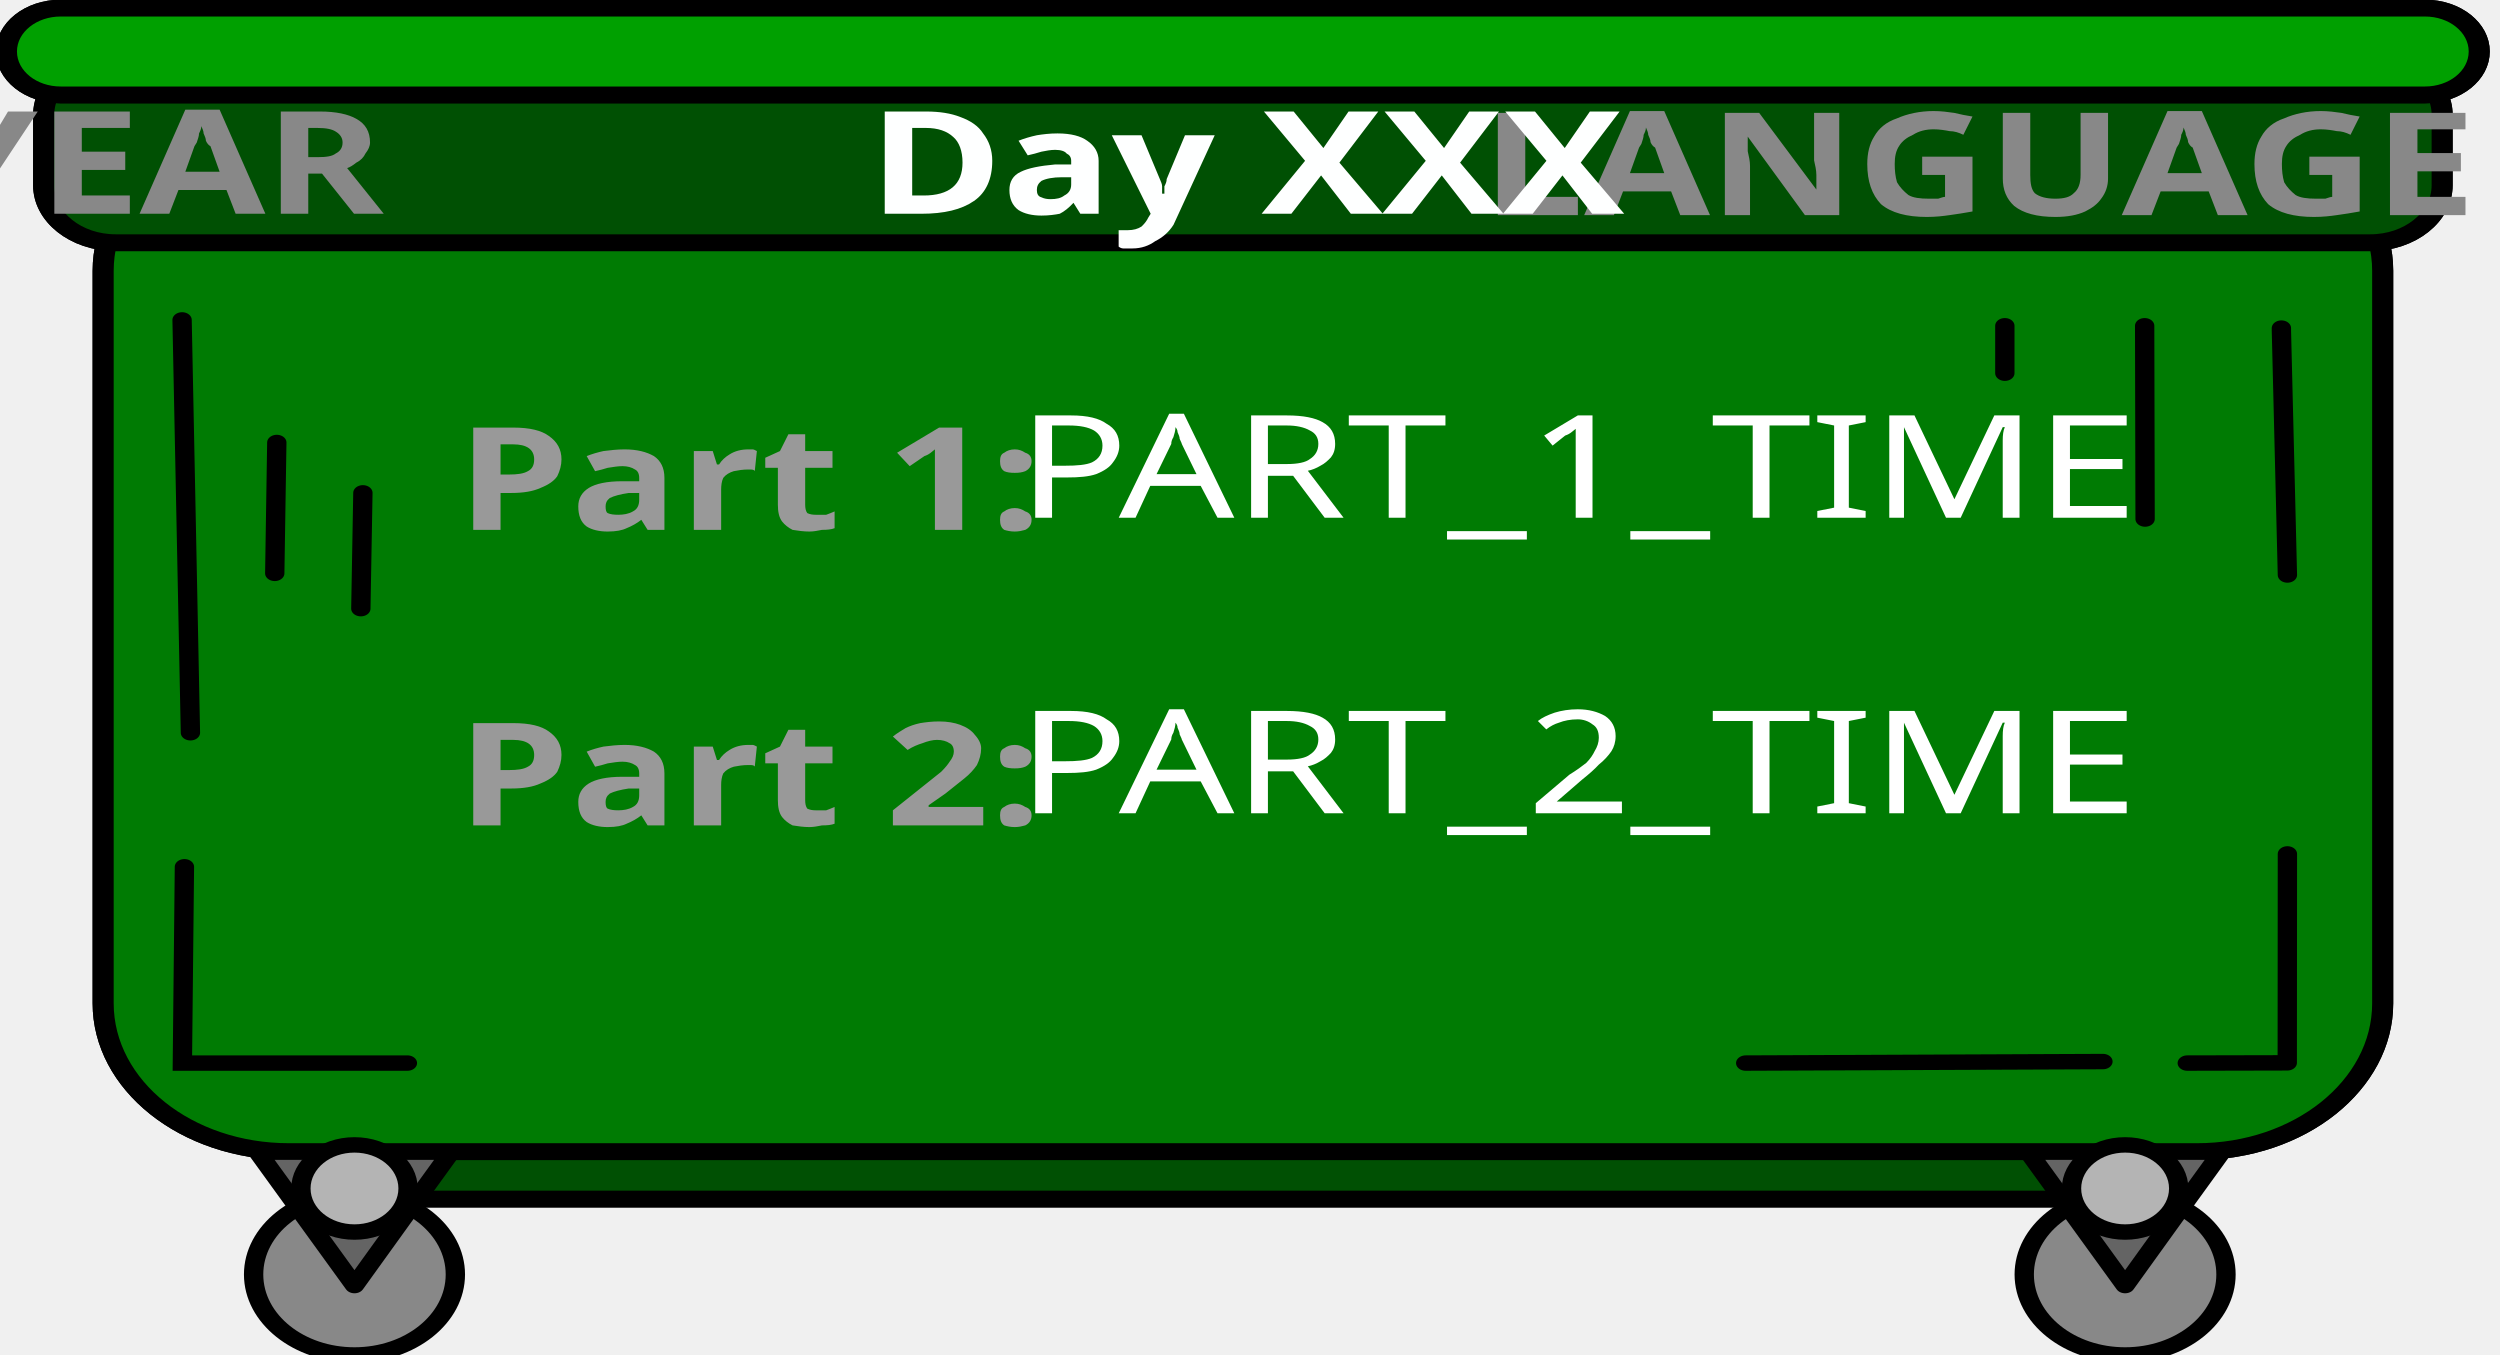
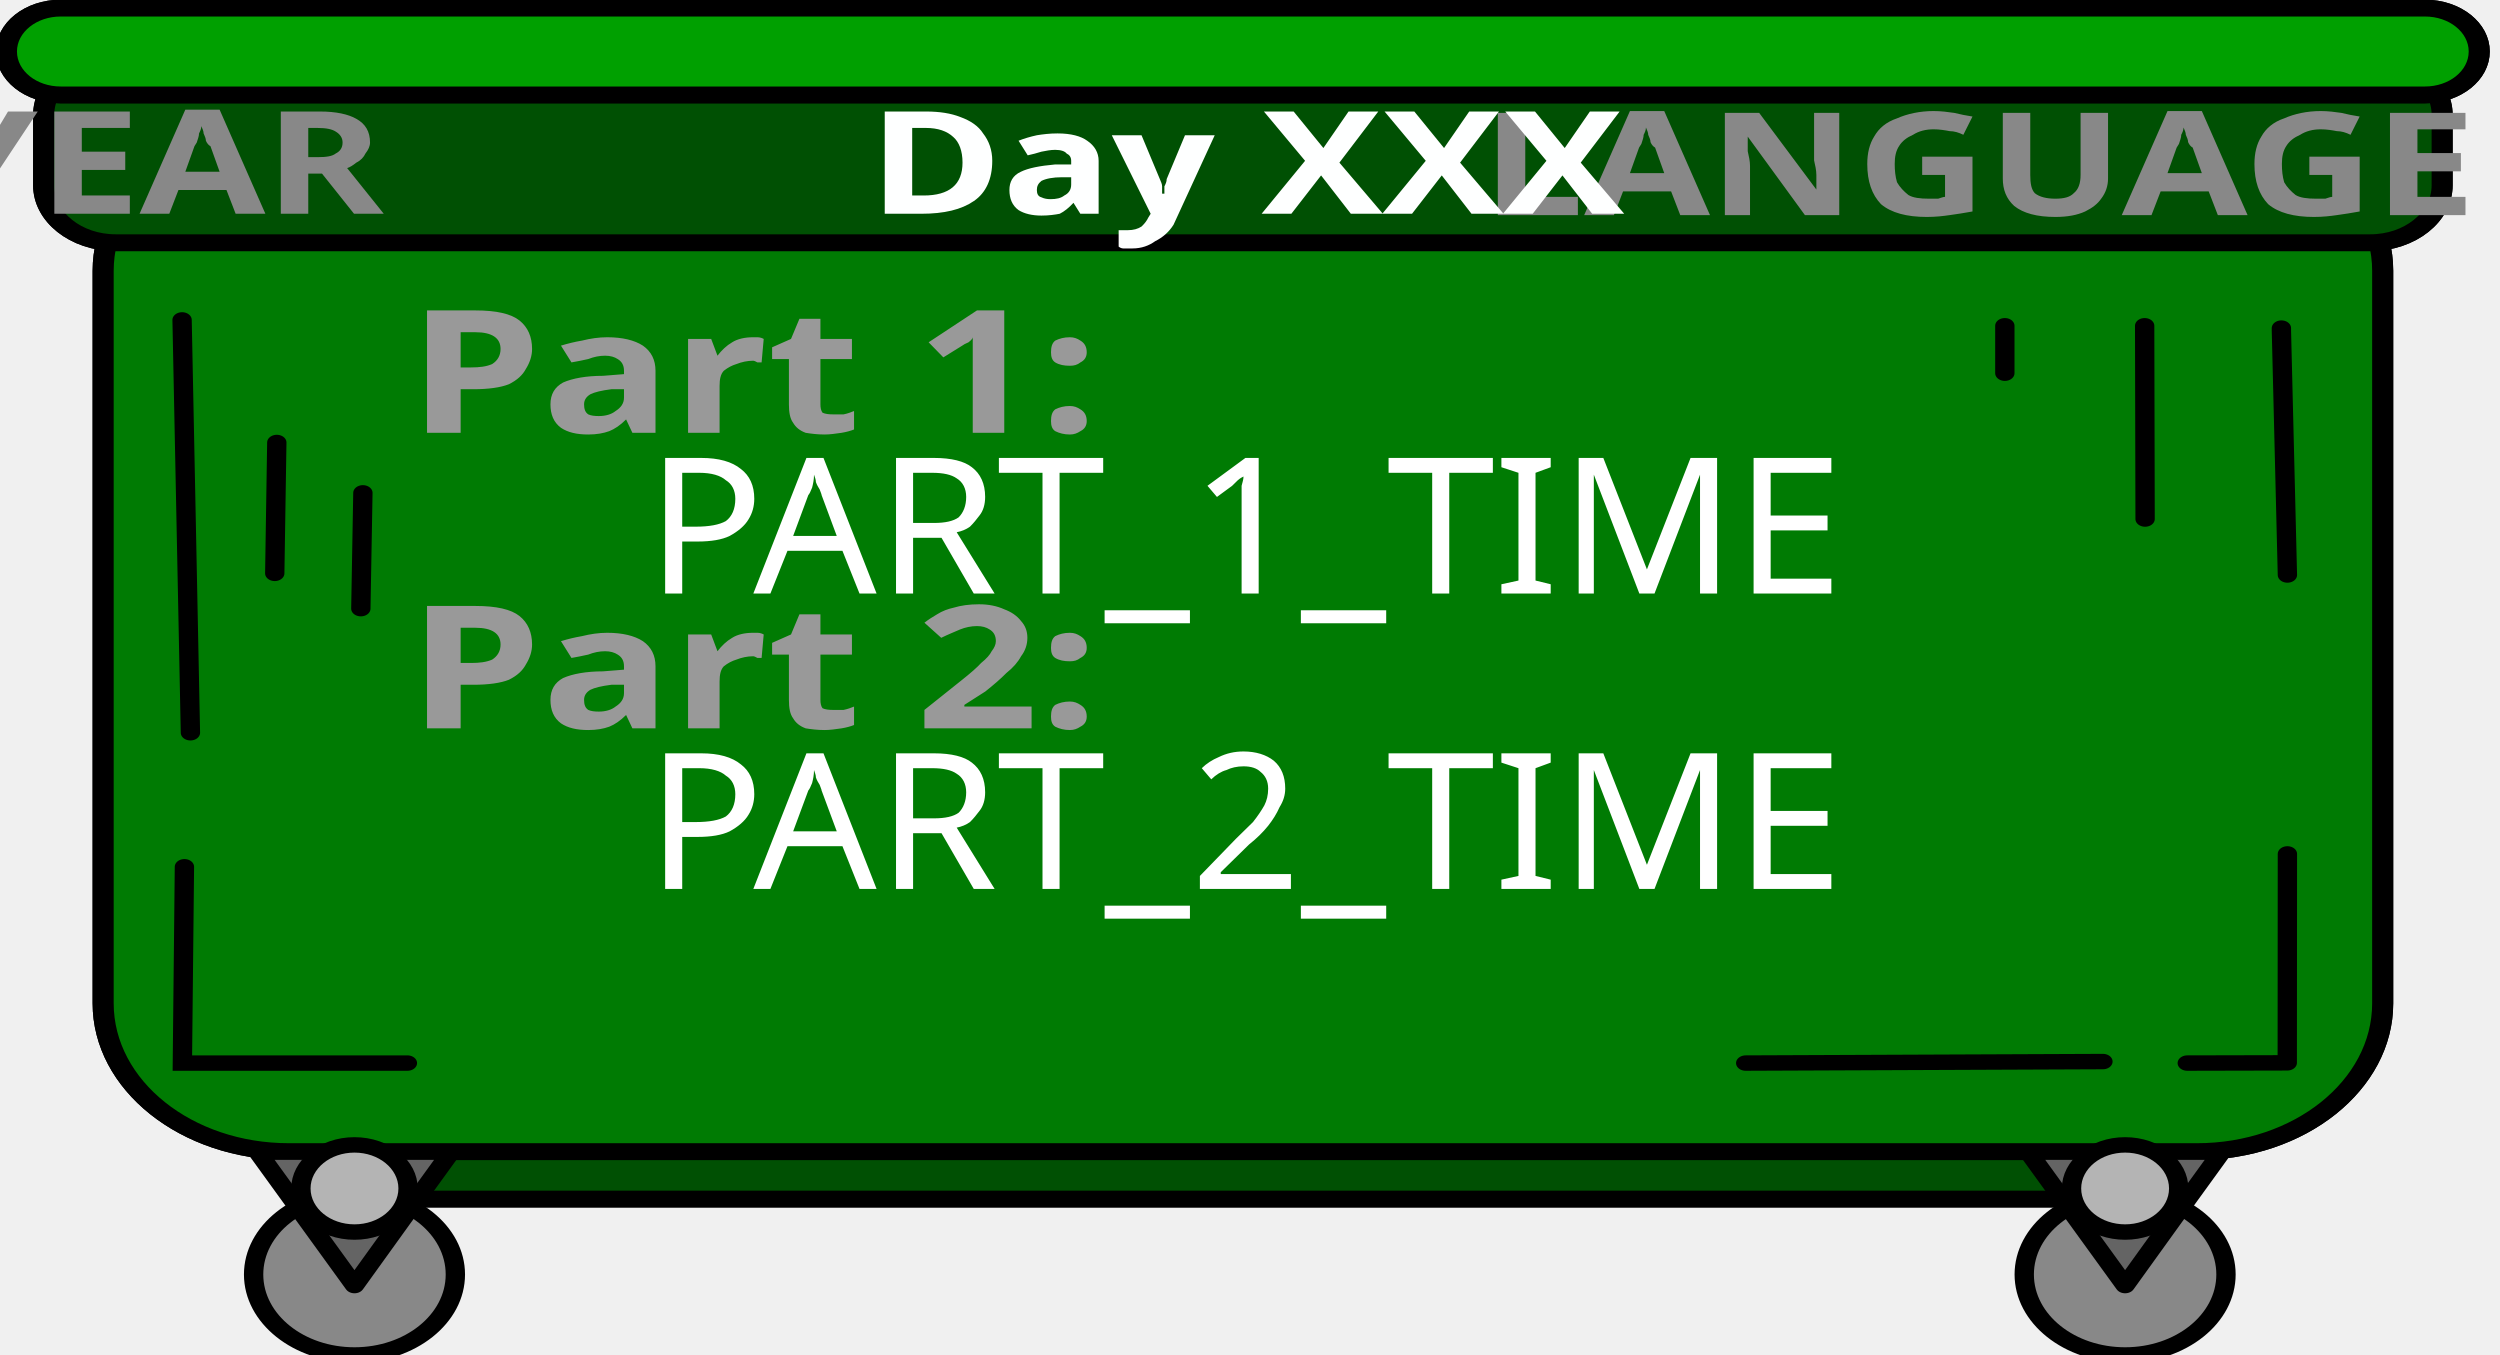
<svg xmlns="http://www.w3.org/2000/svg" width="20.812mm" height="11.279mm" viewBox="0 0 20.812 11.279" version="1.1" id="calendar-tile">
  <defs id="defs3777" />
-   <rect style="opacity:1;fill:#dddace;fill-opacity:0.491;stroke:#000000;stroke-width:0.265;stroke-linecap:round;stroke-linejoin:round;stroke-miterlimit:4;stroke-dasharray:none;stroke-opacity:1" id="rect4713" width="2.478" height="2.011" x="58.784" y="2.91" rx="1.158" ry="0.222" />
-   <rect style="opacity:1;fill:#dddace;fill-opacity:0.491;stroke:#000000;stroke-width:0.265;stroke-linecap:round;stroke-linejoin:round;stroke-miterlimit:4;stroke-dasharray:none;stroke-opacity:1" id="rect4715" width="1.523" height="1.219" x="58.988" y="3.255" rx="1.158" ry="0.222" />
-   <rect style="opacity:1;fill:#dddace;fill-opacity:0.491;stroke:#000000;stroke-width:0.265;stroke-linecap:round;stroke-linejoin:round;stroke-miterlimit:4;stroke-dasharray:none;stroke-opacity:1" id="rect4713-6" width="2.478" height="2.011" x="47.82" y="0.038" rx="1.158" ry="0.222" />
-   <rect style="opacity:1;fill:#dddace;fill-opacity:0.491;stroke:#000000;stroke-width:0.265;stroke-linecap:round;stroke-linejoin:round;stroke-miterlimit:4;stroke-dasharray:none;stroke-opacity:1" id="rect4715-3" width="1.523" height="1.219" x="48.224" y="0.44" rx="1.158" ry="0.222" />
-   <g id="g4871" transform="translate(2.154469,-2.2981)">
-     <path id="path4764" d="m 47.614,-1.634 c 0,0 -0.345,-1.853 1.12,-3.289 1.465,-1.436 0.689,-1.953 0.962,-2.054 0.273,-0.101 0.46,1.336 0.46,1.336 l 0.101,0.187 c 0,0 2.772,-3.304 0.991,-3.174 -0.072,-0.273 0.689,-0.474 0.56,-0.431 -0.129,0.043 1.307,2.04 1.307,2.04 0,0 0.891,0.56 0.56,2.6 -0.33,2.04 1.307,-1.063 1.321,-1.307 0.014,-0.244 0.101,-0.359 0.101,-0.359 l 0.115,0.086 c 0,0 0.546,1.724 0.072,2.7 -0.474,0.977 -0.733,1.781 -0.733,1.781 z" style="fill:none;stroke:#000000;stroke-width:0.265px;stroke-linecap:butt;stroke-linejoin:miter;stroke-opacity:1" />
-     <path id="path4768" d="m 48.519,-1.691 c 0.101,-0.043 0.919,-0.057 0.948,-0.014 0.029,0.043 0.115,-0.618 0.33,-0.833 0.215,-0.215 -0.23,0.733 0.531,0.689 0.761,-0.043 -0.876,-0.345 1.364,-1.925 2.241,-1.58 -0.503,0.56 -0.187,0.962 0.316,0.402 0.359,-0.101 0.359,-0.101 l 0.23,0.144 0.23,0.948 0.172,-0.531 0.273,0.445 0.029,0.259 z" style="fill:none;stroke:#000000;stroke-width:0.265px;stroke-linecap:butt;stroke-linejoin:miter;stroke-opacity:1" />
-     <path id="path4770" d="m 43.061,-1.634 c 0.029,-0.302 0.014,-1.321 0.718,-2.226 0.704,-0.905 -0.072,0.776 -0.014,0.704 0.057,-0.072 2.241,-1.336 1.738,-2.715 -0.503,-1.379 -0.029,-1.077 0,-1.135 0.029,-0.057 2.729,1.034 2.47,2.298 -0.259,1.264 -0.589,0.934 -0.56,1.034 0.029,0.101 0.086,1.58 0.144,1.81 0.057,0.23 0.057,0.23 0.057,0.23 z" style="fill:none;stroke:#000000;stroke-width:0.265px;stroke-linecap:butt;stroke-linejoin:miter;stroke-opacity:1" />
-     <path id="path4772" d="m 44.31,-1.547 c 0,0 0.144,-1.537 0.603,-0.618 0.46,0.919 -0.33,-0.417 1.192,-1.25 1.522,-0.833 0.79,0.057 0.761,0.101 -0.029,0.043 -0.689,1.178 0.129,1.149 0.819,-0.029 0.172,0.546 0.172,0.546 z" style="fill:none;stroke:#000000;stroke-width:0.265px;stroke-linecap:butt;stroke-linejoin:miter;stroke-opacity:1" />
-     <path id="path4774" d="m 48.519,-1.691 c 0,0 -0.014,-1.939 2.6,-2.844 2.614,-0.905 -0.115,-2.068 1.465,-1.537 1.58,0.531 0.129,2.025 0.129,2.025 0,0 -0.819,0.977 0,0.733 0.819,-0.244 1.092,0.187 1.092,0.187 l -0.259,1.393 c 0,0 -5.027,0.043 -5.027,0.043 z" style="fill:none;stroke:#000000;stroke-width:0.265px;stroke-linecap:butt;stroke-linejoin:miter;stroke-opacity:1" />
-     <path id="path4776" d="m 55.413,-5.032 c 0.122,-0.102 1.503,-0.65 0.284,-2.823 -1.219,-2.173 2.498,0.691 2.641,1.442 0.142,0.752 0.609,2.397 0.081,2.905 -0.528,0.508 1.462,0.081 1.178,-0.65 -0.284,-0.731 0.548,0.467 0.569,0.345 0.02,-0.122 0.32,1.011 -0.244,1.706 -0.564,0.695 -0.564,0.695 -0.564,0.695 l -4.807,-0.107 0.516,-1.523 0.325,-1.056 z" style="fill:none;stroke:#000000;stroke-width:0.265px;stroke-linecap:butt;stroke-linejoin:miter;stroke-opacity:1" />
-     <path id="path4778" d="m 55.392,-4.098 c 0,0 0.122,0.163 0.223,0.142 0.102,-0.02 0.955,-0.65 0.955,-0.65 l 0.487,-1.097 c 0,0 0.102,-0.609 0.122,-0.061 0.02,0.548 -0.345,2.031 -0.081,2.316 0.264,0.284 0.528,0.467 0.65,0.548 0.122,0.081 0.142,0.325 0.427,-0.061 0.284,-0.386 0.142,1.117 0.142,1.117 L 58.155,-1.477 c 0,0 -0.813,0.081 -0.853,-0.02 -0.041,-0.102 -0.041,-0.955 -0.447,-1.259 -0.406,-0.305 -0.142,0.63 -0.142,0.63 0,0 -0.386,-0.203 -0.467,-0.63 -0.081,-0.427 0.244,-1.077 0.244,-1.077 l -0.427,0.142 c -0.427,1.198 -0.487,1.381 -0.427,1.422 0.061,0.041 -0.345,-0.833 -0.345,-0.833 z" style="fill:none;stroke:#000000;stroke-width:0.265px;stroke-linecap:butt;stroke-linejoin:miter;stroke-opacity:1" />
-   </g>
  <g id="g5032" transform="matrix(1.218804,0,0,0.9727442,-32.60768,3.382972)">
    <g transform="translate(-17.91412,-3.526213)" id="g4816">
      <rect style="opacity:1;fill:#000005;fill-opacity:1;stroke:#000000;stroke-width:0.144;stroke-linecap:round;stroke-linejoin:round;stroke-miterlimit:4;stroke-dasharray:none;stroke-opacity:1" id="rect3794-1-3" width="12.441" height="0.743" x="46.895" y="9.567" ry="0.371" />
      <rect style="opacity:1;fill:#00ff00;fill-opacity:0.314;stroke:#000000;stroke-width:0.144;stroke-linecap:round;stroke-linejoin:round;stroke-miterlimit:4;stroke-dasharray:none;stroke-opacity:1" id="rect3794-1-3-4" width="12.441" height="0.743" x="46.895" y="9.567" ry="0.371" />
    </g>
    <g transform="translate(-15.83851,-1.202879)" id="g4862">
      <g id="g4797" transform="translate(-6.176143,-3.131161)">
        <rect ry="1.269" y="1.905" x="49.473" height="8.807" width="15.57" id="rect3794" style="opacity:1;fill:#000005;fill-opacity:1;stroke:#000000;stroke-width:0.144;stroke-linecap:round;stroke-linejoin:round;stroke-miterlimit:4;stroke-dasharray:none;stroke-opacity:1" />
        <rect ry="1.269" y="1.905" x="49.473" height="8.807" width="15.57" id="rect3794-9" style="opacity:1;fill:#00ff00;fill-opacity:0.481;stroke:#000000;stroke-width:0.144;stroke-linecap:round;stroke-linejoin:round;stroke-miterlimit:4;stroke-dasharray:none;stroke-opacity:1" />
      </g>
      <g id="g4847">
        <path id="path4695" d="m 43.836,0.463 0.057,3.533" style="fill:none;stroke:#000000;stroke-width:0.132;stroke-linecap:round;stroke-linejoin:miter;stroke-miterlimit:4;stroke-dasharray:none;stroke-opacity:1" />
        <path id="path4697" d="m 44.483,1.512 -0.014,1.12" style="fill:none;stroke:#000000;stroke-width:0.132;stroke-linecap:round;stroke-linejoin:miter;stroke-miterlimit:4;stroke-dasharray:none;stroke-opacity:1" />
        <path id="path4699" d="m 45.071,1.943 -0.014,0.991" style="fill:none;stroke:#000000;stroke-width:0.132;stroke-linecap:round;stroke-linejoin:miter;stroke-miterlimit:4;stroke-dasharray:none;stroke-opacity:1" />
        <path id="path4701" d="m 43.852,5.143 -0.014,1.68 1.537,5e-7" style="fill:none;stroke:#000000;stroke-width:0.132;stroke-linecap:round;stroke-linejoin:miter;stroke-miterlimit:4;stroke-dasharray:none;stroke-opacity:1" />
        <path id="path4703" d="m 54.516,6.823 2.44,-0.013" style="fill:none;stroke:#000000;stroke-width:0.132;stroke-linecap:round;stroke-linejoin:miter;stroke-miterlimit:4;stroke-dasharray:none;stroke-opacity:1" />
        <path id="path4705" d="m 57.532,6.823 0.683,-0.002 10e-4,-1.788" style="fill:none;stroke:#000000;stroke-width:0.132;stroke-linecap:round;stroke-linejoin:round;stroke-miterlimit:4;stroke-dasharray:none;stroke-opacity:1" />
        <path id="path4707" d="M 58.216,2.646 58.175,0.554 V 0.533" style="fill:none;stroke:#000000;stroke-width:0.132;stroke-linecap:round;stroke-linejoin:miter;stroke-miterlimit:4;stroke-dasharray:none;stroke-opacity:1" />
        <path id="path4709" d="m 57.241,0.513 0.003,1.654" style="fill:none;stroke:#000000;stroke-width:0.132;stroke-linecap:round;stroke-linejoin:miter;stroke-miterlimit:4;stroke-dasharray:none;stroke-opacity:1" />
        <path id="path4711" d="m 56.286,0.513 v 0.406 0" style="fill:none;stroke:#000000;stroke-width:0.132;stroke-linecap:round;stroke-linejoin:miter;stroke-miterlimit:4;stroke-dasharray:none;stroke-opacity:1" />
      </g>
    </g>
    <g transform="translate(0.09661076,1.79539)" id="g4945">
      <rect style="opacity:1;fill:#000005;fill-opacity:1;stroke:#000000;stroke-width:0.144;stroke-linecap:round;stroke-linejoin:round;stroke-miterlimit:4;stroke-dasharray:none;stroke-opacity:1" id="rect3794-1-0-6" width="16.382" height="1.586" x="26.955" y="-4.782" ry="0.491" />
      <rect style="opacity:1;fill:#00ff00;fill-opacity:0.314;stroke:#000000;stroke-width:0.144;stroke-linecap:round;stroke-linejoin:round;stroke-miterlimit:4;stroke-dasharray:none;stroke-opacity:1" id="rect3794-1-0" width="16.382" height="1.586" x="26.956" y="-4.782" ry="0.491" />
    </g>
    <g transform="translate(-13.14226,-12.91245)" id="g4899">
      <rect style="opacity:1;fill:#000000;fill-opacity:1;stroke:#000000;stroke-width:0.144;stroke-linecap:round;stroke-linejoin:round;stroke-miterlimit:4;stroke-dasharray:none;stroke-opacity:1" id="rect3794-1" width="16.89" height="0.743" x="39.94" y="9.504" ry="0.371" />
      <rect style="opacity:1;fill:#00ff00;fill-opacity:0.627;stroke:#000000;stroke-width:0.144;stroke-linecap:round;stroke-linejoin:round;stroke-miterlimit:4;stroke-dasharray:none;stroke-opacity:1" id="rect3794-1-5" width="16.89" height="0.743" x="39.94" y="9.504" ry="0.371" />
    </g>
    <text style="font-size:1.235px" xml:space="preserve" x="26.425" y="4.819" id="text3771">
      <tspan x="28.581" y="-1.648" style="font-style:normal;font-variant:normal;font-weight:bold;font-stretch:normal;font-size:1.235px;line-height:1;font-family:Calibri;-inkscape-font-specification:'Calibri Bold';text-anchor:middle;fill:#888888;fill-opacity:1;stroke-width:0.265" id="tspan3769">YEAR</tspan>
    </text>
    <text style="font-size:1.235px" xml:space="preserve" x="39.039" y="-9.076" id="text4558-1-2">
      <tspan x="41.039" y="-1.638" style="font-style:normal;font-variant:normal;font-weight:bold;font-stretch:normal;font-size:1.235px;line-height:1;font-family:Calibri;-inkscape-font-specification:'Calibri Bold';text-anchor:middle;fill:#888888;fill-opacity:1;stroke-width:0.265" id="tspan4560-0-5">LANGUAGE</tspan>
    </text>
    <text xml:space="preserve" style="font-style:normal;font-variant:normal;font-weight:normal;font-stretch:normal;font-size:1.235px;line-height:1.25;font-family:Calibri;-inkscape-font-specification:Calibri;letter-spacing:0px;word-spacing:0px;fill:#feffff;fill-opacity:1;stroke:none;stroke-width:0.265" x="32.689" y="-0.648" id="text4554">
      <tspan id="tspan4552" x="32.689" y="-1.648" style="font-style:normal;font-variant:normal;font-weight:bold;font-stretch:normal;font-size:1.235px;font-family:Calibri;-inkscape-font-specification:'Calibri Bold';fill:#feffff;fill-opacity:1;stroke-width:0.265">Day XXX</tspan>
    </text>
    <g transform="translate(-0.05248061)" id="g4992">
      <g id="g4958" transform="translate(-11.37244,-2.732756)">
        <circle r="0.689" cy="10.162" cx="40.6" id="path4737" style="opacity:1;fill:#888888;fill-opacity:1;stroke:#000000;stroke-width:0.132;stroke-linecap:round;stroke-linejoin:round;stroke-miterlimit:4;stroke-dasharray:none;stroke-opacity:1" />
        <path d="m 40.6,10.257 -0.33,-0.571 -0.33,-0.571 0.659,0 0.659,0 -0.33,0.571 z" id="path4735" style="opacity:1;fill:#646464;fill-opacity:1;stroke:#000000;stroke-width:0.132;stroke-linecap:round;stroke-linejoin:round;stroke-miterlimit:4;stroke-dasharray:none;stroke-opacity:1" />
        <ellipse ry="0.373" rx="0.366" cy="9.426" cx="40.6" id="path4739" style="opacity:1;fill:#b4b4b4;fill-opacity:1;stroke:#000000;stroke-width:0.132;stroke-linecap:round;stroke-linejoin:round;stroke-miterlimit:4;stroke-dasharray:none;stroke-opacity:1" />
      </g>
      <g id="g4958-1" transform="translate(0.7214791,-2.732756)">
        <circle r="0.689" cy="10.162" cx="40.6" id="path4737-5" style="opacity:1;fill:#888888;fill-opacity:1;stroke:#000000;stroke-width:0.132;stroke-linecap:round;stroke-linejoin:round;stroke-miterlimit:4;stroke-dasharray:none;stroke-opacity:1" />
        <path d="m 40.6,10.257 -0.33,-0.571 -0.33,-0.571 0.659,0 0.659,0 -0.33,0.571 z" id="path4735-3" style="opacity:1;fill:#646464;fill-opacity:1;stroke:#000000;stroke-width:0.132;stroke-linecap:round;stroke-linejoin:round;stroke-miterlimit:4;stroke-dasharray:none;stroke-opacity:1" />
        <ellipse ry="0.373" rx="0.366" cy="9.426" cx="40.6" id="path4739-9" style="opacity:1;fill:#b4b4b4;fill-opacity:1;stroke:#000000;stroke-width:0.132;stroke-linecap:round;stroke-linejoin:round;stroke-miterlimit:4;stroke-dasharray:none;stroke-opacity:1" />
      </g>
    </g>
  </g>
-   <text id="text4558" y="7.114" x="1.215" style="font-style:normal;font-variant:normal;font-weight:bold;font-stretch:normal;font-size:1.344px;line-height:1;font-family:Calibri;-inkscape-font-specification:'Calibri Bold';fill:#999999;fill-opacity:1;stroke-width:0.288" xml:space="preserve" transform="scale(1.119354,0.8933722)">
-     <tspan y="4.936" x="3.393" id="tspan4556" style="font-size:1.344px;stroke-width:0.288">Part 1:</tspan>
-     <tspan id="tspan4560" y="7.689" x="3.393" style="font-size:1.344px;stroke-width:0.288">Part 2:</tspan>
-   </text>
-   <text id="text4558-1" y="7.002" x="6.486" style="font-style:normal;font-variant:normal;font-weight:normal;font-stretch:normal;font-size:1.344px;line-height:1;font-family:Calibri;-inkscape-font-specification:Calibri;letter-spacing:0px;word-spacing:0px;fill:#ffffff;fill-opacity:1;stroke:none;stroke-width:0.288;" xml:space="preserve" transform="scale(1.119354,0.8933722)">
-     <tspan style="font-size:1.344px;stroke-width:0.288;fill:#ffffff;fill-opacity:1;" y="4.824" x="7.575" id="tspan4556-3">PART_1_TIME</tspan>
-     <tspan id="tspan4560-0" style="font-size:1.344px;stroke-width:0.288;fill:#ffffff;fill-opacity:1;" y="7.577" x="7.575">PART_2_TIME</tspan>
-   </text>
+   <g id="g882" transform="translate(-0.4021674,-0.8043349)">
+     <text transform="scale(1.119354,0.8933722)" xml:space="preserve" style="font-style:normal;font-variant:normal;font-weight:bold;font-stretch:normal;font-size:1.587px;line-height:1;font-family:Calibri;-inkscape-font-specification:'Calibri Bold';fill:#999999;fill-opacity:1;stroke-width:0.288" x="1.215" y="7.114" id="text4558">
+       <tspan style="font-size:1.587px;stroke-width:0.288" id="tspan4556" x="3.393" y="4.936">Part 1:</tspan>
+       <tspan style="font-size:1.587px;stroke-width:0.288" x="3.393" y="7.689" id="tspan4560">Part 2:</tspan>
+     </text>
+     <text transform="scale(1.010294,0.9898106)" xml:space="preserve" style="font-style:normal;font-variant:normal;font-weight:normal;font-stretch:normal;font-size:1.592px;line-height:1;font-family:Calibri;-inkscape-font-specification:Calibri;letter-spacing:0px;word-spacing:0px;fill:#ffffff;fill-opacity:1;stroke:none;stroke-width:0.26" x="4.739" y="7.771" id="text4558-1">
+       <tspan id="tspan4556-3" x="5.722" y="5.805" style="font-size:1.592px;fill:#ffffff;fill-opacity:1;stroke-width:0.26">PART_1_TIME</tspan>
+       <tspan x="5.722" y="8.289" style="font-size:1.592px;fill:#ffffff;fill-opacity:1;stroke-width:0.26" id="tspan4560-0">PART_2_TIME</tspan>
+     </text>
+   </g>
</svg>
